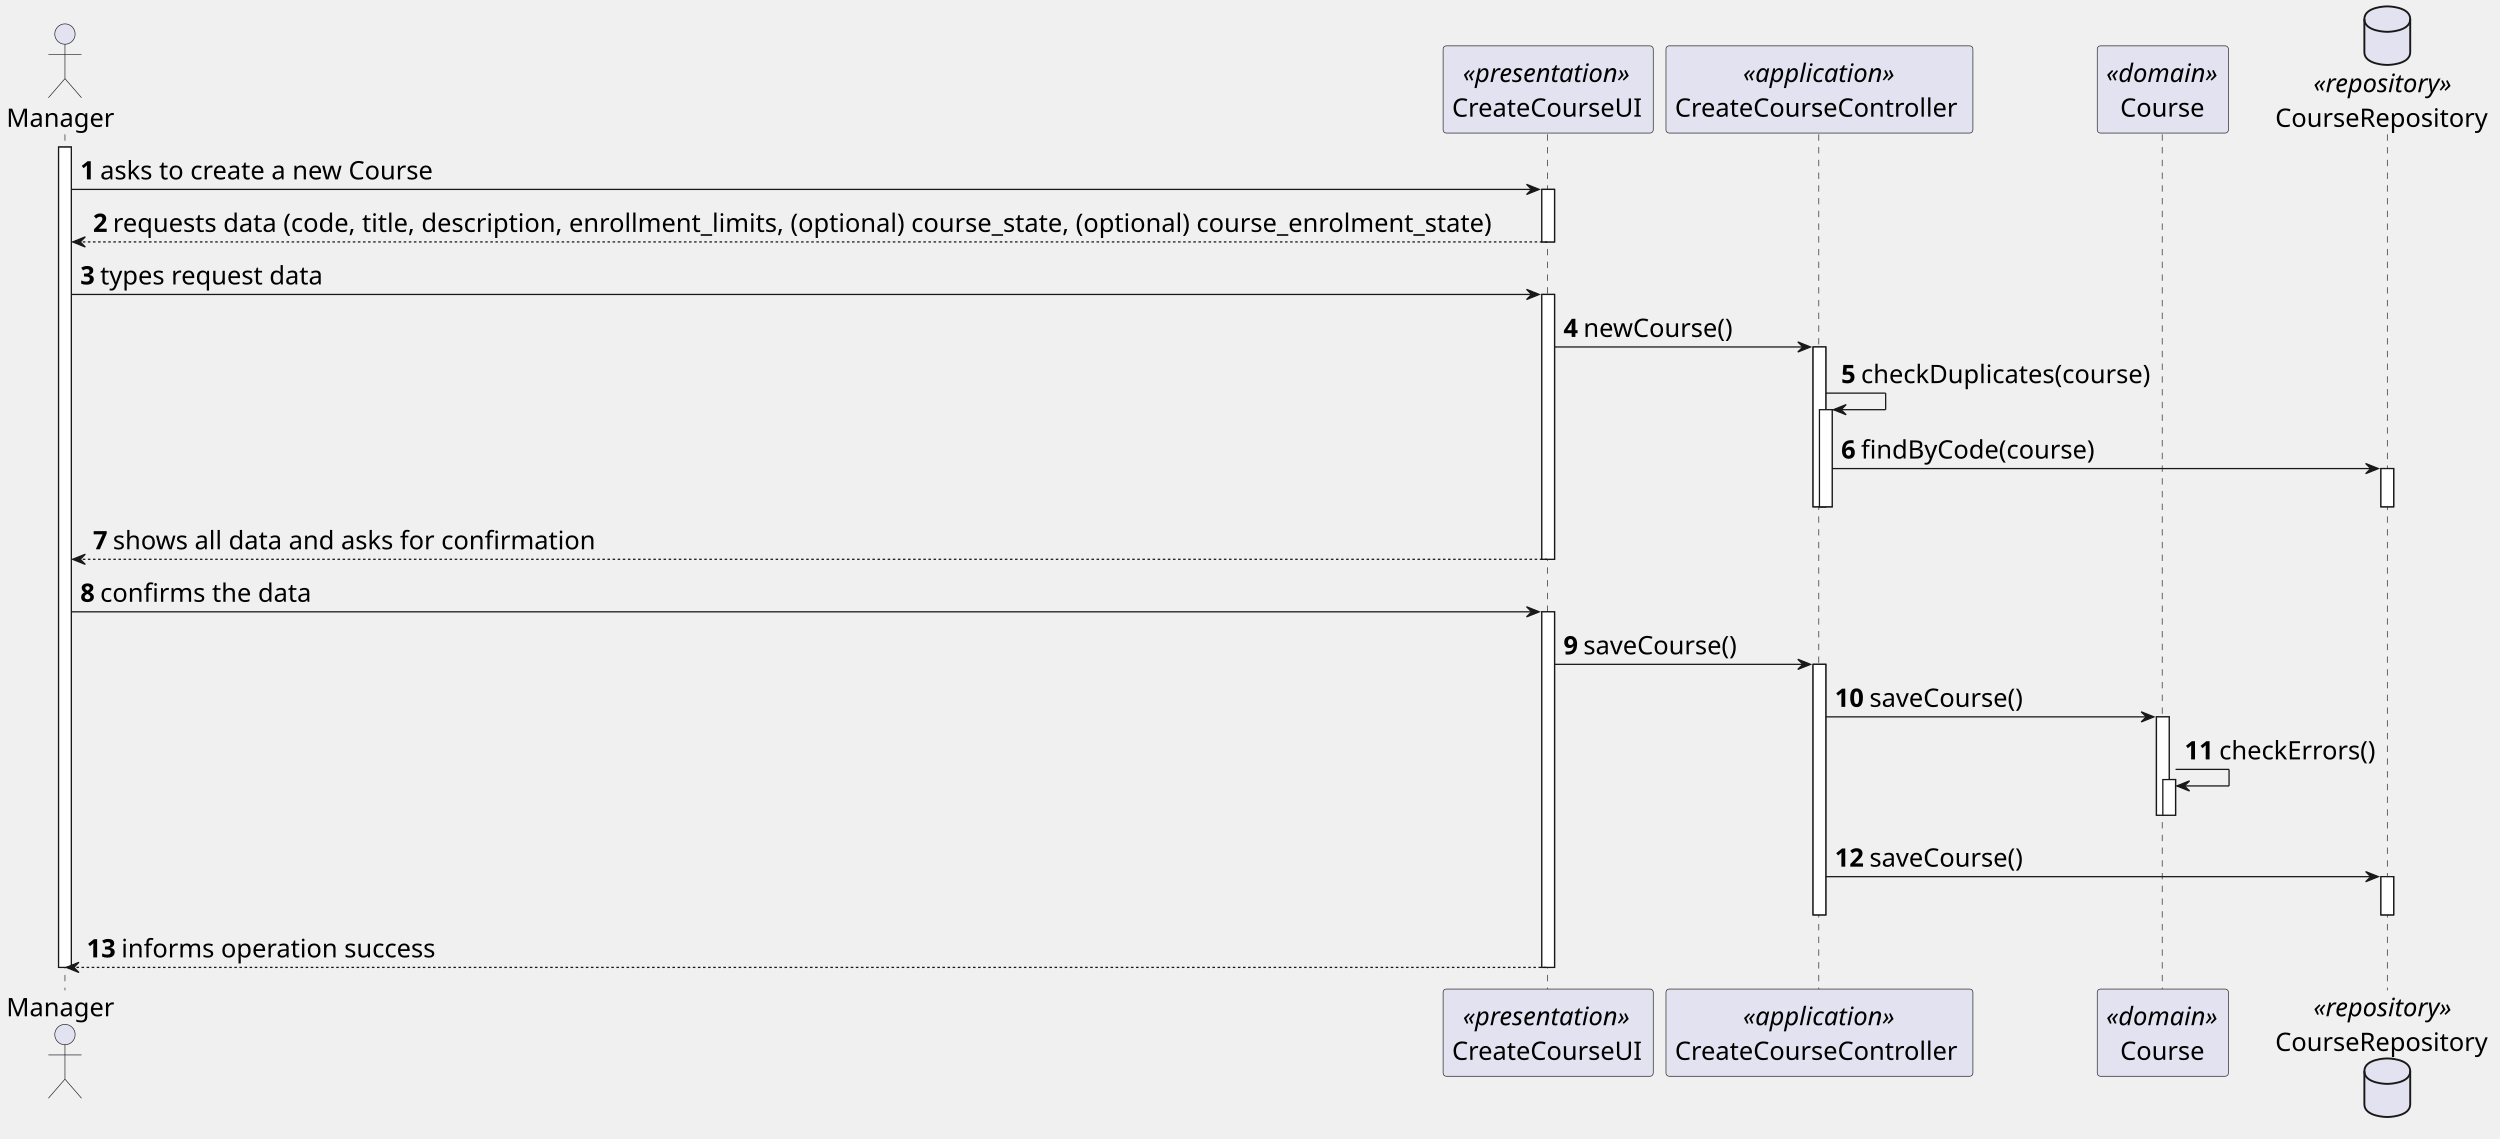
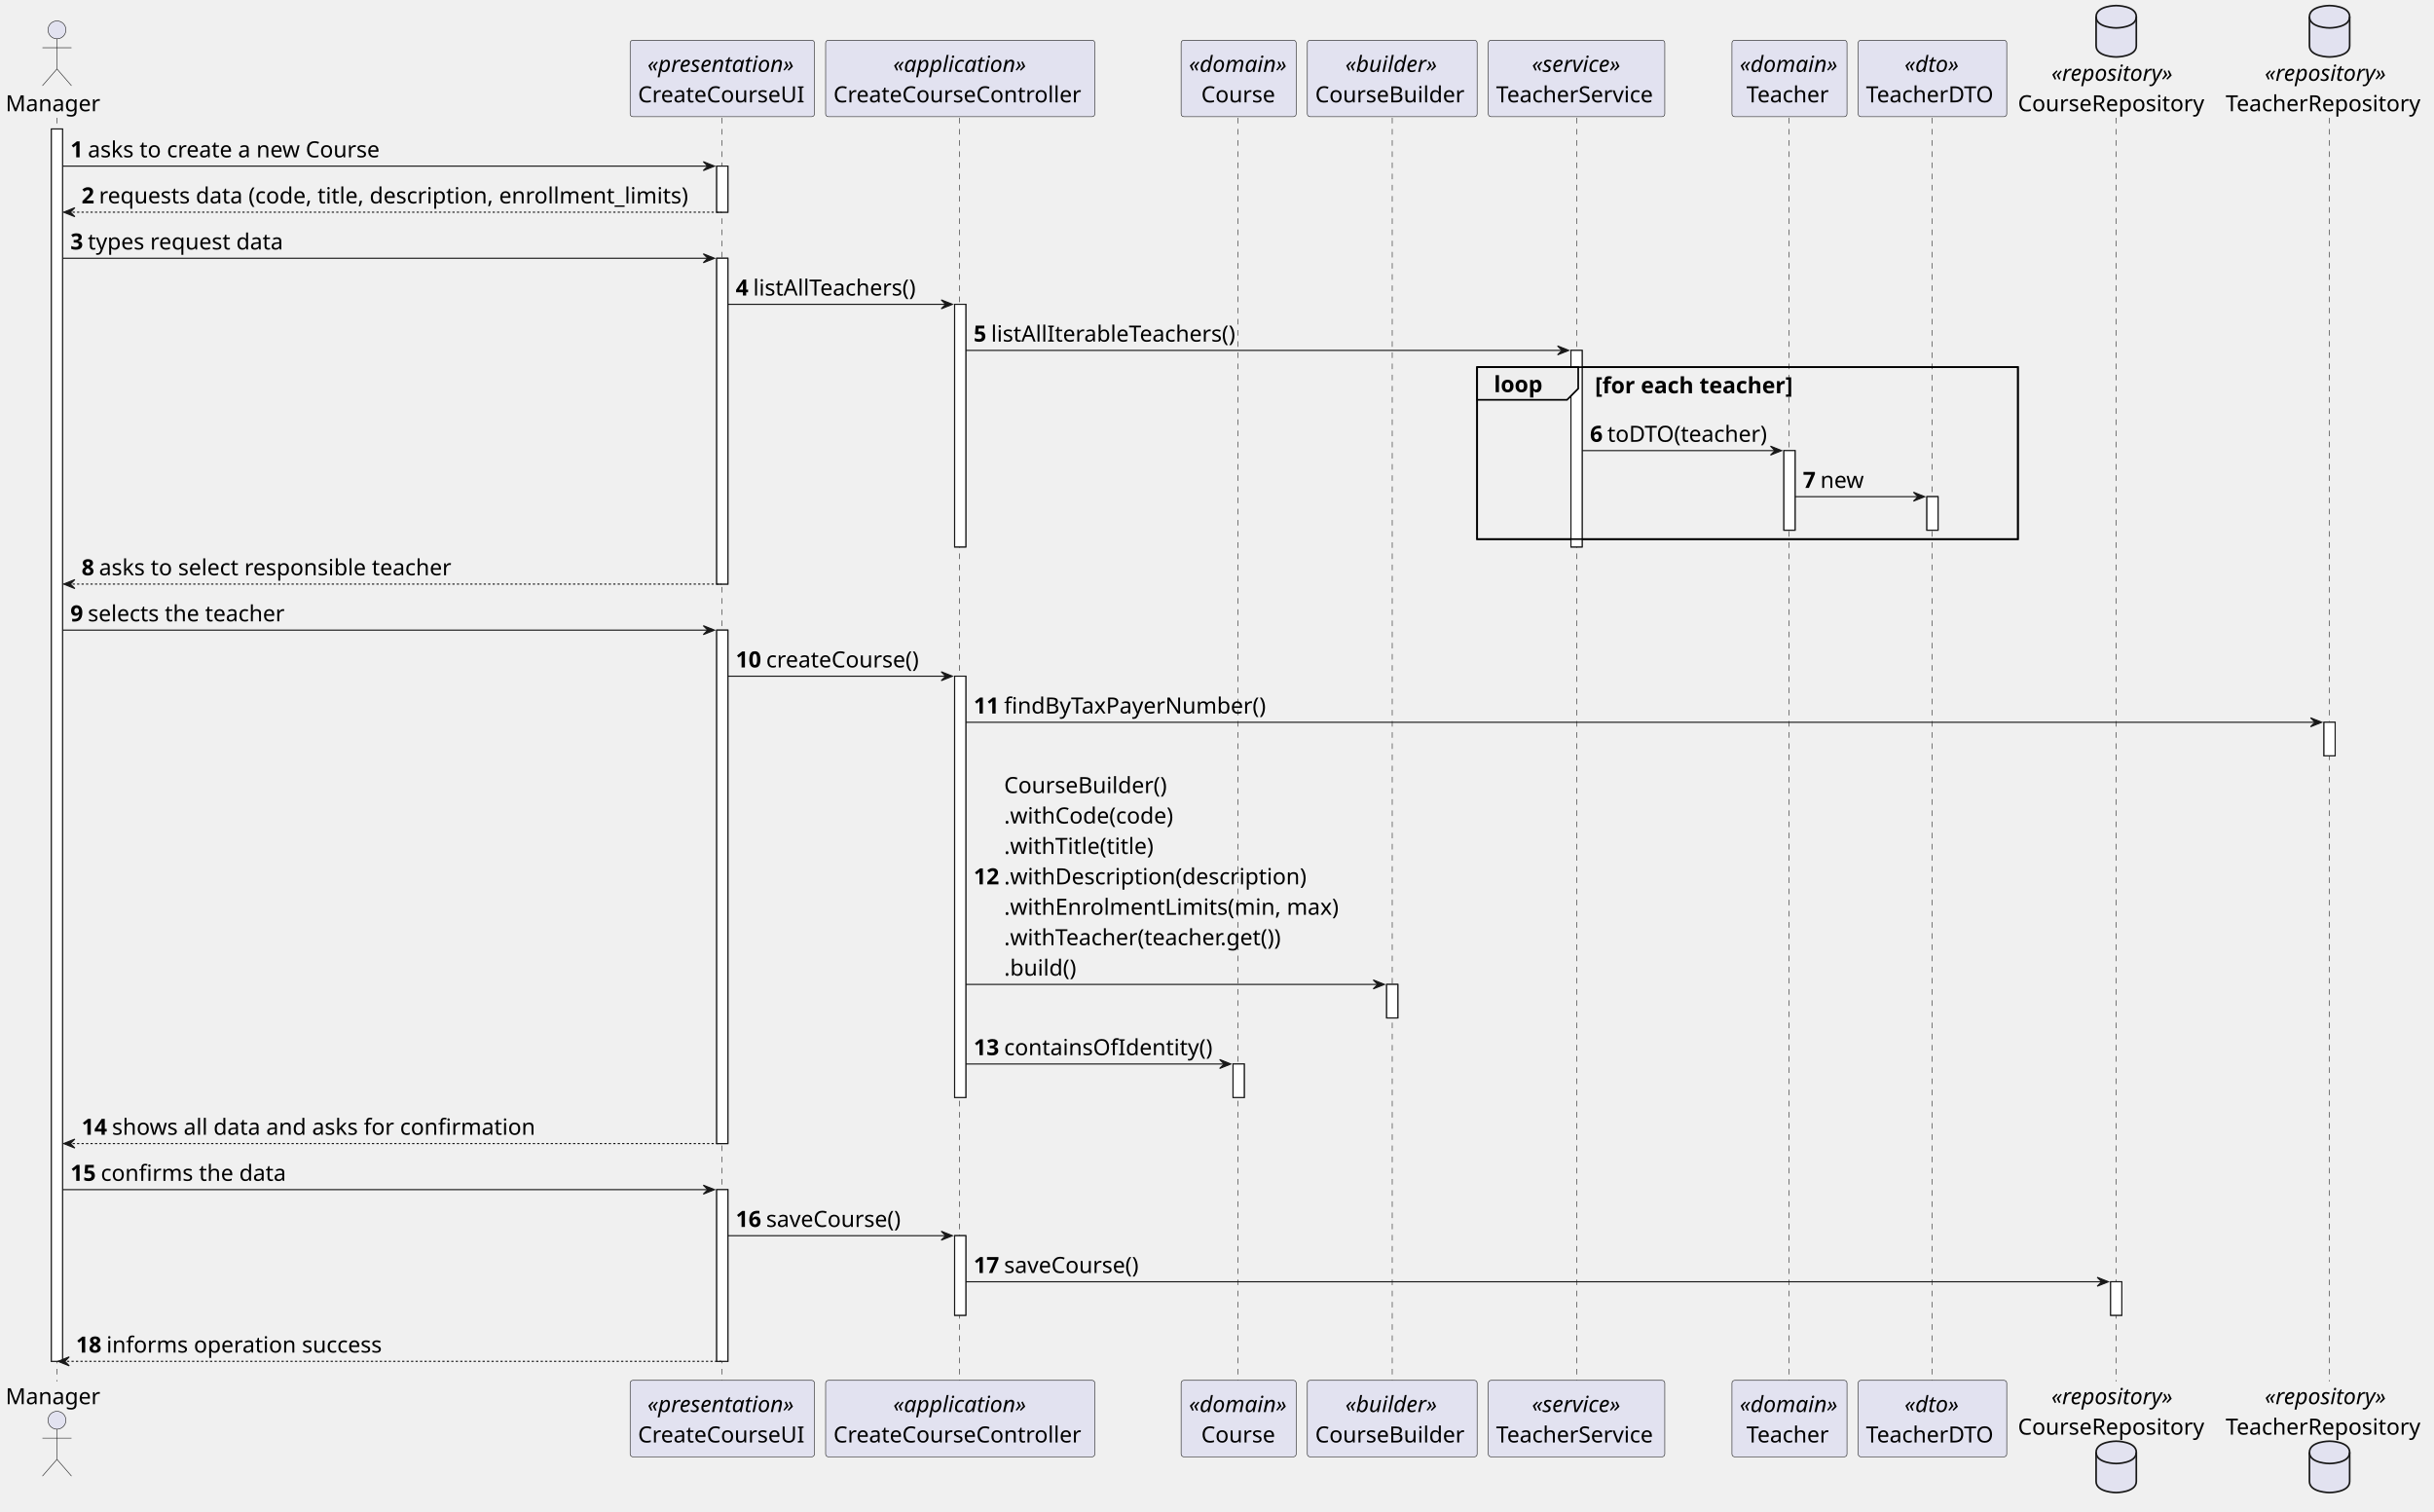
- <svg xmlns="http://www.w3.org/2000/svg" contentStyleType="text/css" height="894px" preserveAspectRatio="none" style="width:1963px;height:894px;background:#FFFFFF;" version="1.1" viewBox="0 0 1963 894" width="1963px" zoomAndPan="magnify">
+ <svg xmlns="http://www.w3.org/2000/svg" contentStyleType="text/css" height="1353px" preserveAspectRatio="none" style="width:2179px;height:1353px;background:#FFFFFF;" version="1.1" viewBox="0 0 2179 1353" width="2179px" zoomAndPan="magnify">
  <defs />
  <g>
-     <rect fill="#FFFFFF" height="644.12" style="stroke:#181818;stroke-width:1.0;" width="10" x="46" y="115.48" />
-     <rect fill="#FFFFFF" height="41.24" style="stroke:#181818;stroke-width:1.0;" width="10" x="1210.625" y="148.72" />
-     <rect fill="#FFFFFF" height="207.96" style="stroke:#181818;stroke-width:1.0;" width="10" x="1210.625" y="231.2" />
-     <rect fill="#FFFFFF" height="279.2" style="stroke:#181818;stroke-width:1.0;" width="10" x="1210.625" y="480.4" />
-     <rect fill="#FFFFFF" height="125.48" style="stroke:#181818;stroke-width:1.0;" width="10" x="1423.625" y="272.44" />
-     <rect fill="#FFFFFF" height="76.24" style="stroke:#181818;stroke-width:1.0;" width="10" x="1428.625" y="321.68" />
-     <rect fill="#FFFFFF" height="196.72" style="stroke:#181818;stroke-width:1.0;" width="10" x="1423.625" y="521.64" />
-     <rect fill="#FFFFFF" height="77.24" style="stroke:#181818;stroke-width:1.0;" width="10" x="1693.25" y="562.88" />
-     <rect fill="#FFFFFF" height="28" style="stroke:#181818;stroke-width:1.0;" width="10" x="1698.25" y="612.12" />
-     <rect fill="#FFFFFF" height="30" style="stroke:#181818;stroke-width:1.0;" width="10" x="1869.5" y="367.92" />
-     <rect fill="#FFFFFF" height="30" style="stroke:#181818;stroke-width:1.0;" width="10" x="1869.5" y="688.36" />
-     <line style="stroke:#181818;stroke-width:0.5;stroke-dasharray:5.0,5.0;" x1="51" x2="51" y1="105.48" y2="777.6" />
-     <line style="stroke:#181818;stroke-width:0.5;stroke-dasharray:5.0,5.0;" x1="1215.125" x2="1215.125" y1="105.48" y2="777.6" />
-     <line style="stroke:#181818;stroke-width:0.5;stroke-dasharray:5.0,5.0;" x1="1428.125" x2="1428.125" y1="105.48" y2="777.6" />
-     <line style="stroke:#181818;stroke-width:0.5;stroke-dasharray:5.0,5.0;" x1="1697.75" x2="1697.75" y1="105.48" y2="777.6" />
-     <line style="stroke:#181818;stroke-width:0.5;stroke-dasharray:5.0,5.0;" x1="1874.5" x2="1874.5" y1="105.48" y2="777.6" />
+     <rect fill="#FFFFFF" height="1103.239" style="stroke:#181818;stroke-width:1.0;" width="10" x="46" y="115.48" />
+     <rect fill="#FFFFFF" height="41.24" style="stroke:#181818;stroke-width:1.0;" width="10" x="641.625" y="148.72" />
+     <rect fill="#FFFFFF" height="291.68" style="stroke:#181818;stroke-width:1.0;" width="10" x="641.625" y="231.2" />
+     <rect fill="#FFFFFF" height="459.64" style="stroke:#181818;stroke-width:1.0;" width="10" x="641.625" y="564.12" />
+     <rect fill="#FFFFFF" height="153.72" style="stroke:#181818;stroke-width:1.0;" width="10" x="641.625" y="1064.999" />
+     <rect fill="#FFFFFF" height="217.2" style="stroke:#181818;stroke-width:1.0;" width="10" x="854.625" y="272.44" />
+     <rect fill="#FFFFFF" height="377.16" style="stroke:#181818;stroke-width:1.0;" width="10" x="854.625" y="605.36" />
+     <rect fill="#FFFFFF" height="71.24" style="stroke:#181818;stroke-width:1.0;" width="10" x="854.625" y="1106.239" />
+     <rect fill="#FFFFFF" height="30" style="stroke:#181818;stroke-width:1.0;" width="10" x="1103.875" y="952.519" />
+     <rect fill="#FFFFFF" height="30" style="stroke:#181818;stroke-width:1.0;" width="10" x="1241.375" y="881.279" />
+     <rect fill="#FFFFFF" height="175.96" style="stroke:#181818;stroke-width:1.0;" width="10" x="1406.375" y="313.68" />
+     <rect fill="#FFFFFF" height="71.24" style="stroke:#181818;stroke-width:1.0;" width="10" x="1597" y="403.4" />
+     <rect fill="#FFFFFF" height="30" style="stroke:#181818;stroke-width:1.0;" width="10" x="1725" y="444.64" />
+     <rect fill="#FFFFFF" height="30" style="stroke:#181818;stroke-width:1.0;" width="10" x="1889.5" y="1147.479" />
+     <rect fill="#FFFFFF" height="30" style="stroke:#181818;stroke-width:1.0;" width="10" x="2080.5" y="646.6" />
+     <rect fill="none" height="153.96" style="stroke:#000000;stroke-width:1.5;" width="484.125" x="1322.375" y="328.68" />
+     <line style="stroke:#181818;stroke-width:0.5;stroke-dasharray:5.0,5.0;" x1="51" x2="51" y1="105.48" y2="1236.719" />
+     <line style="stroke:#181818;stroke-width:0.5;stroke-dasharray:5.0,5.0;" x1="646.125" x2="646.125" y1="105.48" y2="1236.719" />
+     <line style="stroke:#181818;stroke-width:0.5;stroke-dasharray:5.0,5.0;" x1="859.125" x2="859.125" y1="105.48" y2="1236.719" />
+     <line style="stroke:#181818;stroke-width:0.5;stroke-dasharray:5.0,5.0;" x1="1108.375" x2="1108.375" y1="105.48" y2="1236.719" />
+     <line style="stroke:#181818;stroke-width:0.5;stroke-dasharray:5.0,5.0;" x1="1246.375" x2="1246.375" y1="105.48" y2="1236.719" />
+     <line style="stroke:#181818;stroke-width:0.5;stroke-dasharray:5.0,5.0;" x1="1411.375" x2="1411.375" y1="105.48" y2="1236.719" />
+     <line style="stroke:#181818;stroke-width:0.5;stroke-dasharray:5.0,5.0;" x1="1601.5" x2="1601.5" y1="105.48" y2="1236.719" />
+     <line style="stroke:#181818;stroke-width:0.5;stroke-dasharray:5.0,5.0;" x1="1729.5" x2="1729.5" y1="105.48" y2="1236.719" />
+     <line style="stroke:#181818;stroke-width:0.5;stroke-dasharray:5.0,5.0;" x1="1894.5" x2="1894.5" y1="105.48" y2="1236.719" />
+     <line style="stroke:#181818;stroke-width:0.5;stroke-dasharray:5.0,5.0;" x1="2085.5" x2="2085.5" y1="105.48" y2="1236.719" />
    <text fill="#000000" font-family="sans-serif" font-size="20" lengthAdjust="spacing" textLength="86" x="5" y="99.62">Manager</text>
    <ellipse cx="51" cy="26.74" fill="#E2E2F0" rx="8" ry="8" style="stroke:#181818;stroke-width:0.5;" />
    <path d="M51,34.74 L51,61.74 M38,42.74 L64,42.74 M51,61.74 L38,76.74 M51,61.74 L64,76.74 " fill="none" style="stroke:#181818;stroke-width:0.5;" />
-     <text fill="#000000" font-family="sans-serif" font-size="20" lengthAdjust="spacing" textLength="86" x="5" y="797.98">Manager</text>
-     <ellipse cx="51" cy="812.34" fill="#E2E2F0" rx="8" ry="8" style="stroke:#181818;stroke-width:0.5;" />
-     <path d="M51,820.34 L51,847.34 M38,828.34 L64,828.34 M51,847.34 L38,862.34 M51,847.34 L64,862.34 " fill="none" style="stroke:#181818;stroke-width:0.5;" />
-     <rect fill="#E2E2F0" height="68.48" rx="2.5" ry="2.5" style="stroke:#181818;stroke-width:0.5;" width="165" x="1133.125" y="36" />
-     <text fill="#000000" font-family="sans-serif" font-size="20" font-style="italic" lengthAdjust="spacing" textLength="134" x="1148.625" y="64.38">«presentation»</text>
-     <text fill="#000000" font-family="sans-serif" font-size="20" lengthAdjust="spacing" textLength="151" x="1140.125" y="91.62">CreateCourseUI</text>
-     <rect fill="#E2E2F0" height="68.48" rx="2.5" ry="2.5" style="stroke:#181818;stroke-width:0.5;" width="165" x="1133.125" y="776.6" />
-     <text fill="#000000" font-family="sans-serif" font-size="20" font-style="italic" lengthAdjust="spacing" textLength="134" x="1148.625" y="804.98">«presentation»</text>
-     <text fill="#000000" font-family="sans-serif" font-size="20" lengthAdjust="spacing" textLength="151" x="1140.125" y="832.22">CreateCourseUI</text>
-     <rect fill="#E2E2F0" height="68.48" rx="2.5" ry="2.5" style="stroke:#181818;stroke-width:0.5;" width="241" x="1308.125" y="36" />
-     <text fill="#000000" font-family="sans-serif" font-size="20" font-style="italic" lengthAdjust="spacing" textLength="120" x="1368.625" y="64.38">«application»</text>
-     <text fill="#000000" font-family="sans-serif" font-size="20" lengthAdjust="spacing" textLength="227" x="1315.125" y="91.62">CreateCourseController</text>
-     <rect fill="#E2E2F0" height="68.48" rx="2.5" ry="2.5" style="stroke:#181818;stroke-width:0.5;" width="241" x="1308.125" y="776.6" />
-     <text fill="#000000" font-family="sans-serif" font-size="20" font-style="italic" lengthAdjust="spacing" textLength="120" x="1368.625" y="804.98">«application»</text>
-     <text fill="#000000" font-family="sans-serif" font-size="20" lengthAdjust="spacing" textLength="227" x="1315.125" y="832.22">CreateCourseController</text>
-     <rect fill="#E2E2F0" height="68.48" rx="2.5" ry="2.5" style="stroke:#181818;stroke-width:0.5;" width="103" x="1646.75" y="36" />
-     <text fill="#000000" font-family="sans-serif" font-size="20" font-style="italic" lengthAdjust="spacing" textLength="89" x="1653.75" y="64.38">«domain»</text>
-     <text fill="#000000" font-family="sans-serif" font-size="20" lengthAdjust="spacing" textLength="67" x="1664.75" y="91.62">Course</text>
-     <rect fill="#E2E2F0" height="68.48" rx="2.5" ry="2.5" style="stroke:#181818;stroke-width:0.5;" width="103" x="1646.75" y="776.6" />
-     <text fill="#000000" font-family="sans-serif" font-size="20" font-style="italic" lengthAdjust="spacing" textLength="89" x="1653.75" y="804.98">«domain»</text>
-     <text fill="#000000" font-family="sans-serif" font-size="20" lengthAdjust="spacing" textLength="67" x="1664.75" y="832.22">Course</text>
-     <text fill="#000000" font-family="sans-serif" font-size="20" font-style="italic" lengthAdjust="spacing" textLength="110" x="1816.5" y="72.38">«repository»</text>
-     <text fill="#000000" font-family="sans-serif" font-size="20" lengthAdjust="spacing" textLength="170" x="1786.5" y="99.62">CourseRepository</text>
-     <path d="M1856.5,15 C1856.5,5 1874.5,5 1874.5,5 C1874.5,5 1892.5,5 1892.5,15 L1892.5,41 C1892.5,51 1874.5,51 1874.5,51 C1874.5,51 1856.5,51 1856.5,41 L1856.5,15 " fill="#E2E2F0" style="stroke:#181818;stroke-width:1.5;" />
-     <path d="M1856.5,15 C1856.5,25 1874.5,25 1874.5,25 C1874.5,25 1892.5,25 1892.5,15 " fill="none" style="stroke:#181818;stroke-width:1.5;" />
-     <text fill="#000000" font-family="sans-serif" font-size="20" font-style="italic" lengthAdjust="spacing" textLength="110" x="1816.5" y="797.98">«repository»</text>
-     <text fill="#000000" font-family="sans-serif" font-size="20" lengthAdjust="spacing" textLength="170" x="1786.5" y="825.22">CourseRepository</text>
-     <path d="M1856.5,841.08 C1856.5,831.08 1874.5,831.08 1874.5,831.08 C1874.5,831.08 1892.5,831.08 1892.5,841.08 L1892.5,867.08 C1892.5,877.08 1874.5,877.08 1874.5,877.08 C1874.5,877.08 1856.5,877.08 1856.5,867.08 L1856.5,841.08 " fill="#E2E2F0" style="stroke:#181818;stroke-width:1.5;" />
-     <path d="M1856.5,841.08 C1856.5,851.08 1874.5,851.08 1874.5,851.08 C1874.5,851.08 1892.5,851.08 1892.5,841.08 " fill="none" style="stroke:#181818;stroke-width:1.5;" />
-     <rect fill="#FFFFFF" height="644.12" style="stroke:#181818;stroke-width:1.0;" width="10" x="46" y="115.48" />
-     <rect fill="#FFFFFF" height="41.24" style="stroke:#181818;stroke-width:1.0;" width="10" x="1210.625" y="148.72" />
-     <rect fill="#FFFFFF" height="207.96" style="stroke:#181818;stroke-width:1.0;" width="10" x="1210.625" y="231.2" />
-     <rect fill="#FFFFFF" height="279.2" style="stroke:#181818;stroke-width:1.0;" width="10" x="1210.625" y="480.4" />
-     <rect fill="#FFFFFF" height="125.48" style="stroke:#181818;stroke-width:1.0;" width="10" x="1423.625" y="272.44" />
-     <rect fill="#FFFFFF" height="76.24" style="stroke:#181818;stroke-width:1.0;" width="10" x="1428.625" y="321.68" />
-     <rect fill="#FFFFFF" height="196.72" style="stroke:#181818;stroke-width:1.0;" width="10" x="1423.625" y="521.64" />
-     <rect fill="#FFFFFF" height="77.24" style="stroke:#181818;stroke-width:1.0;" width="10" x="1693.25" y="562.88" />
-     <rect fill="#FFFFFF" height="28" style="stroke:#181818;stroke-width:1.0;" width="10" x="1698.25" y="612.12" />
-     <rect fill="#FFFFFF" height="30" style="stroke:#181818;stroke-width:1.0;" width="10" x="1869.5" y="367.92" />
-     <rect fill="#FFFFFF" height="30" style="stroke:#181818;stroke-width:1.0;" width="10" x="1869.5" y="688.36" />
-     <polygon fill="#181818" points="1198.625,144.72,1208.625,148.72,1198.625,152.72,1202.625,148.72" style="stroke:#181818;stroke-width:1.0;" />
-     <line style="stroke:#181818;stroke-width:1.0;" x1="56" x2="1204.625" y1="148.72" y2="148.72" />
+     <text fill="#000000" font-family="sans-serif" font-size="20" lengthAdjust="spacing" textLength="86" x="5" y="1257.099">Manager</text>
+     <ellipse cx="51" cy="1271.459" fill="#E2E2F0" rx="8" ry="8" style="stroke:#181818;stroke-width:0.5;" />
+     <path d="M51,1279.459 L51,1306.459 M38,1287.459 L64,1287.459 M51,1306.459 L38,1321.459 M51,1306.459 L64,1321.459 " fill="none" style="stroke:#181818;stroke-width:0.5;" />
+     <rect fill="#E2E2F0" height="68.48" rx="2.5" ry="2.5" style="stroke:#181818;stroke-width:0.5;" width="165" x="564.125" y="36" />
+     <text fill="#000000" font-family="sans-serif" font-size="20" font-style="italic" lengthAdjust="spacing" textLength="134" x="579.625" y="64.38">«presentation»</text>
+     <text fill="#000000" font-family="sans-serif" font-size="20" lengthAdjust="spacing" textLength="151" x="571.125" y="91.62">CreateCourseUI</text>
+     <rect fill="#E2E2F0" height="68.48" rx="2.5" ry="2.5" style="stroke:#181818;stroke-width:0.5;" width="165" x="564.125" y="1235.719" />
+     <text fill="#000000" font-family="sans-serif" font-size="20" font-style="italic" lengthAdjust="spacing" textLength="134" x="579.625" y="1264.099">«presentation»</text>
+     <text fill="#000000" font-family="sans-serif" font-size="20" lengthAdjust="spacing" textLength="151" x="571.125" y="1291.339">CreateCourseUI</text>
+     <rect fill="#E2E2F0" height="68.48" rx="2.5" ry="2.5" style="stroke:#181818;stroke-width:0.5;" width="241" x="739.125" y="36" />
+     <text fill="#000000" font-family="sans-serif" font-size="20" font-style="italic" lengthAdjust="spacing" textLength="120" x="799.625" y="64.38">«application»</text>
+     <text fill="#000000" font-family="sans-serif" font-size="20" lengthAdjust="spacing" textLength="227" x="746.125" y="91.62">CreateCourseController</text>
+     <rect fill="#E2E2F0" height="68.48" rx="2.5" ry="2.5" style="stroke:#181818;stroke-width:0.5;" width="241" x="739.125" y="1235.719" />
+     <text fill="#000000" font-family="sans-serif" font-size="20" font-style="italic" lengthAdjust="spacing" textLength="120" x="799.625" y="1264.099">«application»</text>
+     <text fill="#000000" font-family="sans-serif" font-size="20" lengthAdjust="spacing" textLength="227" x="746.125" y="1291.339">CreateCourseController</text>
+     <rect fill="#E2E2F0" height="68.48" rx="2.5" ry="2.5" style="stroke:#181818;stroke-width:0.5;" width="103" x="1057.375" y="36" />
+     <text fill="#000000" font-family="sans-serif" font-size="20" font-style="italic" lengthAdjust="spacing" textLength="89" x="1064.375" y="64.38">«domain»</text>
+     <text fill="#000000" font-family="sans-serif" font-size="20" lengthAdjust="spacing" textLength="67" x="1075.375" y="91.62">Course</text>
+     <rect fill="#E2E2F0" height="68.48" rx="2.5" ry="2.5" style="stroke:#181818;stroke-width:0.5;" width="103" x="1057.375" y="1235.719" />
+     <text fill="#000000" font-family="sans-serif" font-size="20" font-style="italic" lengthAdjust="spacing" textLength="89" x="1064.375" y="1264.099">«domain»</text>
+     <text fill="#000000" font-family="sans-serif" font-size="20" lengthAdjust="spacing" textLength="67" x="1075.375" y="1291.339">Course</text>
+     <rect fill="#E2E2F0" height="68.48" rx="2.5" ry="2.5" style="stroke:#181818;stroke-width:0.5;" width="152" x="1170.375" y="36" />
+     <text fill="#000000" font-family="sans-serif" font-size="20" font-style="italic" lengthAdjust="spacing" textLength="84" x="1204.375" y="64.38">«builder»</text>
+     <text fill="#000000" font-family="sans-serif" font-size="20" lengthAdjust="spacing" textLength="138" x="1177.375" y="91.62">CourseBuilder</text>
+     <rect fill="#E2E2F0" height="68.48" rx="2.5" ry="2.5" style="stroke:#181818;stroke-width:0.5;" width="152" x="1170.375" y="1235.719" />
+     <text fill="#000000" font-family="sans-serif" font-size="20" font-style="italic" lengthAdjust="spacing" textLength="84" x="1204.375" y="1264.099">«builder»</text>
+     <text fill="#000000" font-family="sans-serif" font-size="20" lengthAdjust="spacing" textLength="138" x="1177.375" y="1291.339">CourseBuilder</text>
+     <rect fill="#E2E2F0" height="68.48" rx="2.5" ry="2.5" style="stroke:#181818;stroke-width:0.5;" width="158" x="1332.375" y="36" />
+     <text fill="#000000" font-family="sans-serif" font-size="20" font-style="italic" lengthAdjust="spacing" textLength="80" x="1371.375" y="64.38">«service»</text>
+     <text fill="#000000" font-family="sans-serif" font-size="20" lengthAdjust="spacing" textLength="144" x="1339.375" y="91.62">TeacherService</text>
+     <rect fill="#E2E2F0" height="68.48" rx="2.5" ry="2.5" style="stroke:#181818;stroke-width:0.5;" width="158" x="1332.375" y="1235.719" />
+     <text fill="#000000" font-family="sans-serif" font-size="20" font-style="italic" lengthAdjust="spacing" textLength="80" x="1371.375" y="1264.099">«service»</text>
+     <text fill="#000000" font-family="sans-serif" font-size="20" lengthAdjust="spacing" textLength="144" x="1339.375" y="1291.339">TeacherService</text>
+     <rect fill="#E2E2F0" height="68.48" rx="2.5" ry="2.5" style="stroke:#181818;stroke-width:0.5;" width="103" x="1550.5" y="36" />
+     <text fill="#000000" font-family="sans-serif" font-size="20" font-style="italic" lengthAdjust="spacing" textLength="89" x="1557.5" y="64.38">«domain»</text>
+     <text fill="#000000" font-family="sans-serif" font-size="20" lengthAdjust="spacing" textLength="77" x="1563.5" y="91.62">Teacher</text>
+     <rect fill="#E2E2F0" height="68.48" rx="2.5" ry="2.5" style="stroke:#181818;stroke-width:0.5;" width="103" x="1550.5" y="1235.719" />
+     <text fill="#000000" font-family="sans-serif" font-size="20" font-style="italic" lengthAdjust="spacing" textLength="89" x="1557.5" y="1264.099">«domain»</text>
+     <text fill="#000000" font-family="sans-serif" font-size="20" lengthAdjust="spacing" textLength="77" x="1563.5" y="1291.339">Teacher</text>
+     <rect fill="#E2E2F0" height="68.48" rx="2.5" ry="2.5" style="stroke:#181818;stroke-width:0.5;" width="133" x="1663.5" y="36" />
+     <text fill="#000000" font-family="sans-serif" font-size="20" font-style="italic" lengthAdjust="spacing" textLength="50" x="1705" y="64.38">«dto»</text>
+     <text fill="#000000" font-family="sans-serif" font-size="20" lengthAdjust="spacing" textLength="119" x="1670.5" y="91.62">TeacherDTO</text>
+     <rect fill="#E2E2F0" height="68.48" rx="2.5" ry="2.5" style="stroke:#181818;stroke-width:0.5;" width="133" x="1663.5" y="1235.719" />
+     <text fill="#000000" font-family="sans-serif" font-size="20" font-style="italic" lengthAdjust="spacing" textLength="50" x="1705" y="1264.099">«dto»</text>
+     <text fill="#000000" font-family="sans-serif" font-size="20" lengthAdjust="spacing" textLength="119" x="1670.5" y="1291.339">TeacherDTO</text>
+     <text fill="#000000" font-family="sans-serif" font-size="20" font-style="italic" lengthAdjust="spacing" textLength="110" x="1836.5" y="72.38">«repository»</text>
+     <text fill="#000000" font-family="sans-serif" font-size="20" lengthAdjust="spacing" textLength="170" x="1806.5" y="99.62">CourseRepository</text>
+     <path d="M1876.5,15 C1876.5,5 1894.5,5 1894.5,5 C1894.5,5 1912.5,5 1912.5,15 L1912.5,41 C1912.5,51 1894.5,51 1894.5,51 C1894.5,51 1876.5,51 1876.5,41 L1876.5,15 " fill="#E2E2F0" style="stroke:#181818;stroke-width:1.5;" />
+     <path d="M1876.5,15 C1876.5,25 1894.5,25 1894.5,25 C1894.5,25 1912.5,25 1912.5,15 " fill="none" style="stroke:#181818;stroke-width:1.5;" />
+     <text fill="#000000" font-family="sans-serif" font-size="20" font-style="italic" lengthAdjust="spacing" textLength="110" x="1836.5" y="1257.099">«repository»</text>
+     <text fill="#000000" font-family="sans-serif" font-size="20" lengthAdjust="spacing" textLength="170" x="1806.5" y="1284.339">CourseRepository</text>
+     <path d="M1876.5,1300.199 C1876.5,1290.199 1894.5,1290.199 1894.5,1290.199 C1894.5,1290.199 1912.5,1290.199 1912.5,1300.199 L1912.5,1326.199 C1912.5,1336.199 1894.5,1336.199 1894.5,1336.199 C1894.5,1336.199 1876.5,1336.199 1876.5,1326.199 L1876.5,1300.199 " fill="#E2E2F0" style="stroke:#181818;stroke-width:1.5;" />
+     <path d="M1876.5,1300.199 C1876.5,1310.199 1894.5,1310.199 1894.5,1310.199 C1894.5,1310.199 1912.5,1310.199 1912.5,1300.199 " fill="none" style="stroke:#181818;stroke-width:1.5;" />
+     <text fill="#000000" font-family="sans-serif" font-size="20" font-style="italic" lengthAdjust="spacing" textLength="110" x="2027.5" y="72.38">«repository»</text>
+     <text fill="#000000" font-family="sans-serif" font-size="20" lengthAdjust="spacing" textLength="180" x="1992.5" y="99.62">TeacherRepository</text>
+     <path d="M2067.5,15 C2067.5,5 2085.5,5 2085.5,5 C2085.5,5 2103.5,5 2103.5,15 L2103.5,41 C2103.5,51 2085.5,51 2085.5,51 C2085.5,51 2067.5,51 2067.5,41 L2067.5,15 " fill="#E2E2F0" style="stroke:#181818;stroke-width:1.5;" />
+     <path d="M2067.5,15 C2067.5,25 2085.5,25 2085.5,25 C2085.5,25 2103.5,25 2103.5,15 " fill="none" style="stroke:#181818;stroke-width:1.5;" />
+     <text fill="#000000" font-family="sans-serif" font-size="20" font-style="italic" lengthAdjust="spacing" textLength="110" x="2027.5" y="1257.099">«repository»</text>
+     <text fill="#000000" font-family="sans-serif" font-size="20" lengthAdjust="spacing" textLength="180" x="1992.5" y="1284.339">TeacherRepository</text>
+     <path d="M2067.5,1300.199 C2067.5,1290.199 2085.5,1290.199 2085.5,1290.199 C2085.5,1290.199 2103.5,1290.199 2103.5,1300.199 L2103.5,1326.199 C2103.5,1336.199 2085.5,1336.199 2085.5,1336.199 C2085.5,1336.199 2067.5,1336.199 2067.5,1326.199 L2067.5,1300.199 " fill="#E2E2F0" style="stroke:#181818;stroke-width:1.5;" />
+     <path d="M2067.5,1300.199 C2067.5,1310.199 2085.5,1310.199 2085.5,1310.199 C2085.5,1310.199 2103.5,1310.199 2103.5,1300.199 " fill="none" style="stroke:#181818;stroke-width:1.5;" />
+     <rect fill="#FFFFFF" height="1103.239" style="stroke:#181818;stroke-width:1.0;" width="10" x="46" y="115.48" />
+     <rect fill="#FFFFFF" height="41.24" style="stroke:#181818;stroke-width:1.0;" width="10" x="641.625" y="148.72" />
+     <rect fill="#FFFFFF" height="291.68" style="stroke:#181818;stroke-width:1.0;" width="10" x="641.625" y="231.2" />
+     <rect fill="#FFFFFF" height="459.64" style="stroke:#181818;stroke-width:1.0;" width="10" x="641.625" y="564.12" />
+     <rect fill="#FFFFFF" height="153.72" style="stroke:#181818;stroke-width:1.0;" width="10" x="641.625" y="1064.999" />
+     <rect fill="#FFFFFF" height="217.2" style="stroke:#181818;stroke-width:1.0;" width="10" x="854.625" y="272.44" />
+     <rect fill="#FFFFFF" height="377.16" style="stroke:#181818;stroke-width:1.0;" width="10" x="854.625" y="605.36" />
+     <rect fill="#FFFFFF" height="71.24" style="stroke:#181818;stroke-width:1.0;" width="10" x="854.625" y="1106.239" />
+     <rect fill="#FFFFFF" height="30" style="stroke:#181818;stroke-width:1.0;" width="10" x="1103.875" y="952.519" />
+     <rect fill="#FFFFFF" height="30" style="stroke:#181818;stroke-width:1.0;" width="10" x="1241.375" y="881.279" />
+     <rect fill="#FFFFFF" height="175.96" style="stroke:#181818;stroke-width:1.0;" width="10" x="1406.375" y="313.68" />
+     <rect fill="#FFFFFF" height="71.24" style="stroke:#181818;stroke-width:1.0;" width="10" x="1597" y="403.4" />
+     <rect fill="#FFFFFF" height="30" style="stroke:#181818;stroke-width:1.0;" width="10" x="1725" y="444.64" />
+     <rect fill="#FFFFFF" height="30" style="stroke:#181818;stroke-width:1.0;" width="10" x="1889.5" y="1147.479" />
+     <rect fill="#FFFFFF" height="30" style="stroke:#181818;stroke-width:1.0;" width="10" x="2080.5" y="646.6" />
+     <polygon fill="#181818" points="629.625,144.72,639.625,148.72,629.625,152.72,633.625,148.72" style="stroke:#181818;stroke-width:1.0;" />
+     <line style="stroke:#181818;stroke-width:1.0;" x1="56" x2="635.625" y1="148.72" y2="148.72" />
    <text fill="#000000" font-family="sans-serif" font-size="20" font-weight="bold" lengthAdjust="spacing" textLength="11.625" x="63" y="140.86">1</text>
    <text fill="#000000" font-family="sans-serif" font-size="20" lengthAdjust="spacing" textLength="264" x="78.625" y="140.86">asks to create a new Course</text>
    <polygon fill="#181818" points="67,185.96,57,189.96,67,193.96,63,189.96" style="stroke:#181818;stroke-width:1.0;" />
-     <line style="stroke:#181818;stroke-width:1.0;stroke-dasharray:2.0,2.0;" x1="61" x2="1214.625" y1="189.96" y2="189.96" />
+     <line style="stroke:#181818;stroke-width:1.0;stroke-dasharray:2.0,2.0;" x1="61" x2="645.625" y1="189.96" y2="189.96" />
    <text fill="#000000" font-family="sans-serif" font-size="20" font-weight="bold" lengthAdjust="spacing" textLength="11.625" x="73" y="182.1">2</text>
-     <text fill="#000000" font-family="sans-serif" font-size="20" lengthAdjust="spacing" textLength="1115" x="88.625" y="182.1">requests data (code, title, description, enrollment_limits, (optional) course_state, (optional) course_enrolment_state)</text>
-     <polygon fill="#181818" points="1198.625,227.2,1208.625,231.2,1198.625,235.2,1202.625,231.2" style="stroke:#181818;stroke-width:1.0;" />
-     <line style="stroke:#181818;stroke-width:1.0;" x1="56" x2="1204.625" y1="231.2" y2="231.2" />
+     <text fill="#000000" font-family="sans-serif" font-size="20" lengthAdjust="spacing" textLength="546" x="88.625" y="182.1">requests data (code, title, description, enrollment_limits)</text>
+     <polygon fill="#181818" points="629.625,227.2,639.625,231.2,629.625,235.2,633.625,231.2" style="stroke:#181818;stroke-width:1.0;" />
+     <line style="stroke:#181818;stroke-width:1.0;" x1="56" x2="635.625" y1="231.2" y2="231.2" />
    <text fill="#000000" font-family="sans-serif" font-size="20" font-weight="bold" lengthAdjust="spacing" textLength="11.625" x="63" y="223.34">3</text>
    <text fill="#000000" font-family="sans-serif" font-size="20" lengthAdjust="spacing" textLength="180" x="78.625" y="223.34">types request data</text>
-     <polygon fill="#181818" points="1411.625,268.44,1421.625,272.44,1411.625,276.44,1415.625,272.44" style="stroke:#181818;stroke-width:1.0;" />
-     <line style="stroke:#181818;stroke-width:1.0;" x1="1220.625" x2="1417.625" y1="272.44" y2="272.44" />
-     <text fill="#000000" font-family="sans-serif" font-size="20" font-weight="bold" lengthAdjust="spacing" textLength="11.625" x="1227.625" y="264.58">4</text>
-     <text fill="#000000" font-family="sans-serif" font-size="20" lengthAdjust="spacing" textLength="119" x="1243.25" y="264.58">newCourse()</text>
-     <line style="stroke:#181818;stroke-width:1.0;" x1="1433.625" x2="1480.625" y1="308.68" y2="308.68" />
-     <line style="stroke:#181818;stroke-width:1.0;" x1="1480.625" x2="1480.625" y1="308.68" y2="321.68" />
-     <line style="stroke:#181818;stroke-width:1.0;" x1="1439.625" x2="1480.625" y1="321.68" y2="321.68" />
-     <polygon fill="#181818" points="1449.625,317.68,1439.625,321.68,1449.625,325.68,1445.625,321.68" style="stroke:#181818;stroke-width:1.0;" />
-     <text fill="#000000" font-family="sans-serif" font-size="20" font-weight="bold" lengthAdjust="spacing" textLength="11.625" x="1445.625" y="300.82">5</text>
-     <text fill="#000000" font-family="sans-serif" font-size="20" lengthAdjust="spacing" textLength="230" x="1461.25" y="300.82">checkDuplicates(course)</text>
-     <polygon fill="#181818" points="1857.5,363.92,1867.5,367.92,1857.5,371.92,1861.5,367.92" style="stroke:#181818;stroke-width:1.0;" />
-     <line style="stroke:#181818;stroke-width:1.0;" x1="1438.625" x2="1863.5" y1="367.92" y2="367.92" />
-     <text fill="#000000" font-family="sans-serif" font-size="20" font-weight="bold" lengthAdjust="spacing" textLength="11.625" x="1445.625" y="360.06">6</text>
-     <text fill="#000000" font-family="sans-serif" font-size="20" lengthAdjust="spacing" textLength="187" x="1461.25" y="360.06">findByCode(course)</text>
-     <polygon fill="#181818" points="67,435.16,57,439.16,67,443.16,63,439.16" style="stroke:#181818;stroke-width:1.0;" />
-     <line style="stroke:#181818;stroke-width:1.0;stroke-dasharray:2.0,2.0;" x1="61" x2="1214.625" y1="439.16" y2="439.16" />
-     <text fill="#000000" font-family="sans-serif" font-size="20" font-weight="bold" lengthAdjust="spacing" textLength="11.625" x="73" y="431.3">7</text>
-     <text fill="#000000" font-family="sans-serif" font-size="20" lengthAdjust="spacing" textLength="391" x="88.625" y="431.3">shows all data and asks for confirmation</text>
-     <polygon fill="#181818" points="1198.625,476.4,1208.625,480.4,1198.625,484.4,1202.625,480.4" style="stroke:#181818;stroke-width:1.0;" />
-     <line style="stroke:#181818;stroke-width:1.0;" x1="56" x2="1204.625" y1="480.4" y2="480.4" />
-     <text fill="#000000" font-family="sans-serif" font-size="20" font-weight="bold" lengthAdjust="spacing" textLength="11.625" x="63" y="472.54">8</text>
-     <text fill="#000000" font-family="sans-serif" font-size="20" lengthAdjust="spacing" textLength="171" x="78.625" y="472.54">confirms the data</text>
-     <polygon fill="#181818" points="1411.625,517.64,1421.625,521.64,1411.625,525.64,1415.625,521.64" style="stroke:#181818;stroke-width:1.0;" />
-     <line style="stroke:#181818;stroke-width:1.0;" x1="1220.625" x2="1417.625" y1="521.64" y2="521.64" />
-     <text fill="#000000" font-family="sans-serif" font-size="20" font-weight="bold" lengthAdjust="spacing" textLength="11.625" x="1227.625" y="513.78">9</text>
-     <text fill="#000000" font-family="sans-serif" font-size="20" lengthAdjust="spacing" textLength="121" x="1243.25" y="513.78">saveCourse()</text>
-     <polygon fill="#181818" points="1681.25,558.88,1691.25,562.88,1681.25,566.88,1685.25,562.88" style="stroke:#181818;stroke-width:1.0;" />
-     <line style="stroke:#181818;stroke-width:1.0;" x1="1433.625" x2="1687.25" y1="562.88" y2="562.88" />
-     <text fill="#000000" font-family="sans-serif" font-size="20" font-weight="bold" lengthAdjust="spacing" textLength="23.25" x="1440.625" y="555.02">10</text>
-     <text fill="#000000" font-family="sans-serif" font-size="20" lengthAdjust="spacing" textLength="121" x="1467.875" y="555.02">saveCourse()</text>
-     <line style="stroke:#181818;stroke-width:1.0;" x1="1708.25" x2="1750.25" y1="604.12" y2="604.12" />
-     <line style="stroke:#181818;stroke-width:1.0;" x1="1750.25" x2="1750.25" y1="604.12" y2="617.12" />
-     <line style="stroke:#181818;stroke-width:1.0;" x1="1709.25" x2="1750.25" y1="617.12" y2="617.12" />
-     <polygon fill="#181818" points="1719.25,613.12,1709.25,617.12,1719.25,621.12,1715.25,617.12" style="stroke:#181818;stroke-width:1.0;" />
-     <text fill="#000000" font-family="sans-serif" font-size="20" font-weight="bold" lengthAdjust="spacing" textLength="23.25" x="1715.25" y="596.26">11</text>
-     <text fill="#000000" font-family="sans-serif" font-size="20" lengthAdjust="spacing" textLength="125" x="1742.5" y="596.26">checkErrors()</text>
-     <polygon fill="#181818" points="1857.5,684.36,1867.5,688.36,1857.5,692.36,1861.5,688.36" style="stroke:#181818;stroke-width:1.0;" />
-     <line style="stroke:#181818;stroke-width:1.0;" x1="1433.625" x2="1863.5" y1="688.36" y2="688.36" />
-     <text fill="#000000" font-family="sans-serif" font-size="20" font-weight="bold" lengthAdjust="spacing" textLength="23.25" x="1440.625" y="680.5">12</text>
-     <text fill="#000000" font-family="sans-serif" font-size="20" lengthAdjust="spacing" textLength="121" x="1467.875" y="680.5">saveCourse()</text>
-     <polygon fill="#181818" points="62,755.6,52,759.6,62,763.6,58,759.6" style="stroke:#181818;stroke-width:1.0;" />
-     <line style="stroke:#181818;stroke-width:1.0;stroke-dasharray:2.0,2.0;" x1="56" x2="1214.625" y1="759.6" y2="759.6" />
-     <text fill="#000000" font-family="sans-serif" font-size="20" font-weight="bold" lengthAdjust="spacing" textLength="23.25" x="68" y="751.74">13</text>
-     <text fill="#000000" font-family="sans-serif" font-size="20" lengthAdjust="spacing" textLength="254" x="95.25" y="751.74">informs operation success</text>
+     <polygon fill="#181818" points="842.625,268.44,852.625,272.44,842.625,276.44,846.625,272.44" style="stroke:#181818;stroke-width:1.0;" />
+     <line style="stroke:#181818;stroke-width:1.0;" x1="651.625" x2="848.625" y1="272.44" y2="272.44" />
+     <text fill="#000000" font-family="sans-serif" font-size="20" font-weight="bold" lengthAdjust="spacing" textLength="11.625" x="658.625" y="264.58">4</text>
+     <text fill="#000000" font-family="sans-serif" font-size="20" lengthAdjust="spacing" textLength="154" x="674.25" y="264.58">listAllTeachers()</text>
+     <polygon fill="#181818" points="1394.375,309.68,1404.375,313.68,1394.375,317.68,1398.375,313.68" style="stroke:#181818;stroke-width:1.0;" />
+     <line style="stroke:#181818;stroke-width:1.0;" x1="864.625" x2="1400.375" y1="313.68" y2="313.68" />
+     <text fill="#000000" font-family="sans-serif" font-size="20" font-weight="bold" lengthAdjust="spacing" textLength="11.625" x="871.625" y="305.82">5</text>
+     <text fill="#000000" font-family="sans-serif" font-size="20" lengthAdjust="spacing" textLength="230" x="887.25" y="305.82">listAllIterableTeachers()</text>
+     <path d="M1322.375,328.68 L1412.875,328.68 L1412.875,347.92 L1402.875,357.92 L1322.375,357.92 L1322.375,328.68 " fill="#EEEEEE" style="stroke:#000000;stroke-width:1.5;" />
+     <rect fill="none" height="153.96" style="stroke:#000000;stroke-width:1.5;" width="484.125" x="1322.375" y="328.68" />
+     <text fill="#000000" font-family="sans-serif" font-size="20" font-weight="bold" lengthAdjust="spacing" textLength="45.5" x="1337.375" y="351.06">loop</text>
+     <text fill="#000000" font-family="sans-serif" font-size="20" font-weight="bold" lengthAdjust="spacing" textLength="178" x="1427.875" y="352.06">[for each teacher]</text>
+     <polygon fill="#181818" points="1585,399.4,1595,403.4,1585,407.4,1589,403.4" style="stroke:#181818;stroke-width:1.0;" />
+     <line style="stroke:#181818;stroke-width:1.0;" x1="1416.375" x2="1591" y1="403.4" y2="403.4" />
+     <text fill="#000000" font-family="sans-serif" font-size="20" font-weight="bold" lengthAdjust="spacing" textLength="11.625" x="1423.375" y="395.54">6</text>
+     <text fill="#000000" font-family="sans-serif" font-size="20" lengthAdjust="spacing" textLength="146" x="1439" y="395.54">toDTO(teacher)</text>
+     <polygon fill="#181818" points="1713,440.64,1723,444.64,1713,448.64,1717,444.64" style="stroke:#181818;stroke-width:1.0;" />
+     <line style="stroke:#181818;stroke-width:1.0;" x1="1607" x2="1719" y1="444.64" y2="444.64" />
+     <text fill="#000000" font-family="sans-serif" font-size="20" font-weight="bold" lengthAdjust="spacing" textLength="11.625" x="1614" y="436.78">7</text>
+     <text fill="#000000" font-family="sans-serif" font-size="20" lengthAdjust="spacing" textLength="40" x="1629.625" y="436.78">new</text>
+     <polygon fill="#181818" points="67,518.88,57,522.88,67,526.88,63,522.88" style="stroke:#181818;stroke-width:1.0;" />
+     <line style="stroke:#181818;stroke-width:1.0;stroke-dasharray:2.0,2.0;" x1="61" x2="645.625" y1="522.88" y2="522.88" />
+     <text fill="#000000" font-family="sans-serif" font-size="20" font-weight="bold" lengthAdjust="spacing" textLength="11.625" x="73" y="515.02">8</text>
+     <text fill="#000000" font-family="sans-serif" font-size="20" lengthAdjust="spacing" textLength="323" x="88.625" y="515.02">asks to select responsible teacher</text>
+     <polygon fill="#181818" points="629.625,560.12,639.625,564.12,629.625,568.12,633.625,564.12" style="stroke:#181818;stroke-width:1.0;" />
+     <line style="stroke:#181818;stroke-width:1.0;" x1="56" x2="635.625" y1="564.12" y2="564.12" />
+     <text fill="#000000" font-family="sans-serif" font-size="20" font-weight="bold" lengthAdjust="spacing" textLength="11.625" x="63" y="556.26">9</text>
+     <text fill="#000000" font-family="sans-serif" font-size="20" lengthAdjust="spacing" textLength="179" x="78.625" y="556.26">selects the teacher</text>
+     <polygon fill="#181818" points="842.625,601.36,852.625,605.36,842.625,609.36,846.625,605.36" style="stroke:#181818;stroke-width:1.0;" />
+     <line style="stroke:#181818;stroke-width:1.0;" x1="651.625" x2="848.625" y1="605.36" y2="605.36" />
+     <text fill="#000000" font-family="sans-serif" font-size="20" font-weight="bold" lengthAdjust="spacing" textLength="23.25" x="658.625" y="597.5">10</text>
+     <text fill="#000000" font-family="sans-serif" font-size="20" lengthAdjust="spacing" textLength="138" x="685.875" y="597.5">createCourse()</text>
+     <polygon fill="#181818" points="2068.5,642.6,2078.5,646.6,2068.5,650.6,2072.5,646.6" style="stroke:#181818;stroke-width:1.0;" />
+     <line style="stroke:#181818;stroke-width:1.0;" x1="864.625" x2="2074.5" y1="646.6" y2="646.6" />
+     <text fill="#000000" font-family="sans-serif" font-size="20" font-weight="bold" lengthAdjust="spacing" textLength="23.25" x="871.625" y="638.74">11</text>
+     <text fill="#000000" font-family="sans-serif" font-size="20" lengthAdjust="spacing" textLength="244" x="898.875" y="638.74">findByTaxPayerNumber()</text>
+     <polygon fill="#181818" points="1229.375,877.279,1239.375,881.279,1229.375,885.279,1233.375,881.279" style="stroke:#181818;stroke-width:1.0;" />
+     <line style="stroke:#181818;stroke-width:1.0;" x1="864.625" x2="1235.375" y1="881.279" y2="881.279" />
+     <text fill="#000000" font-family="sans-serif" font-size="20" font-weight="bold" lengthAdjust="spacing" textLength="23.25" x="871.625" y="791.699">12</text>
+     <text fill="#000000" font-family="sans-serif" font-size="20" lengthAdjust="spacing" textLength="150" x="898.875" y="709.98">CourseBuilder()</text>
+     <text fill="#000000" font-family="sans-serif" font-size="20" lengthAdjust="spacing" textLength="153" x="898.875" y="737.22">.withCode(code)</text>
+     <text fill="#000000" font-family="sans-serif" font-size="20" lengthAdjust="spacing" textLength="143" x="898.875" y="764.46">.withTitle(title)</text>
+     <text fill="#000000" font-family="sans-serif" font-size="20" lengthAdjust="spacing" textLength="281" x="898.875" y="791.699">.withDescription(description)</text>
+     <text fill="#000000" font-family="sans-serif" font-size="20" lengthAdjust="spacing" textLength="311" x="898.875" y="818.939">.withEnrolmentLimits(min, max)</text>
+     <text fill="#000000" font-family="sans-serif" font-size="20" lengthAdjust="spacing" textLength="258" x="898.875" y="846.179">.withTeacher(teacher.get())</text>
+     <text fill="#000000" font-family="sans-serif" font-size="20" lengthAdjust="spacing" textLength="68" x="898.875" y="873.419">.build()</text>
+     <polygon fill="#181818" points="1091.875,948.519,1101.875,952.519,1091.875,956.519,1095.875,952.519" style="stroke:#181818;stroke-width:1.0;" />
+     <line style="stroke:#181818;stroke-width:1.0;" x1="864.625" x2="1097.875" y1="952.519" y2="952.519" />
+     <text fill="#000000" font-family="sans-serif" font-size="20" font-weight="bold" lengthAdjust="spacing" textLength="23.25" x="871.625" y="944.659">13</text>
+     <text fill="#000000" font-family="sans-serif" font-size="20" lengthAdjust="spacing" textLength="193" x="898.875" y="944.659">containsOfIdentity()</text>
+     <polygon fill="#181818" points="67,1019.759,57,1023.759,67,1027.759,63,1023.759" style="stroke:#181818;stroke-width:1.0;" />
+     <line style="stroke:#181818;stroke-width:1.0;stroke-dasharray:2.0,2.0;" x1="61" x2="645.625" y1="1023.759" y2="1023.759" />
+     <text fill="#000000" font-family="sans-serif" font-size="20" font-weight="bold" lengthAdjust="spacing" textLength="23.25" x="73" y="1015.899">14</text>
+     <text fill="#000000" font-family="sans-serif" font-size="20" lengthAdjust="spacing" textLength="391" x="100.25" y="1015.899">shows all data and asks for confirmation</text>
+     <polygon fill="#181818" points="629.625,1060.999,639.625,1064.999,629.625,1068.999,633.625,1064.999" style="stroke:#181818;stroke-width:1.0;" />
+     <line style="stroke:#181818;stroke-width:1.0;" x1="56" x2="635.625" y1="1064.999" y2="1064.999" />
+     <text fill="#000000" font-family="sans-serif" font-size="20" font-weight="bold" lengthAdjust="spacing" textLength="23.25" x="63" y="1057.139">15</text>
+     <text fill="#000000" font-family="sans-serif" font-size="20" lengthAdjust="spacing" textLength="171" x="90.25" y="1057.139">confirms the data</text>
+     <polygon fill="#181818" points="842.625,1102.239,852.625,1106.239,842.625,1110.239,846.625,1106.239" style="stroke:#181818;stroke-width:1.0;" />
+     <line style="stroke:#181818;stroke-width:1.0;" x1="651.625" x2="848.625" y1="1106.239" y2="1106.239" />
+     <text fill="#000000" font-family="sans-serif" font-size="20" font-weight="bold" lengthAdjust="spacing" textLength="23.25" x="658.625" y="1098.379">16</text>
+     <text fill="#000000" font-family="sans-serif" font-size="20" lengthAdjust="spacing" textLength="121" x="685.875" y="1098.379">saveCourse()</text>
+     <polygon fill="#181818" points="1877.5,1143.479,1887.5,1147.479,1877.5,1151.479,1881.5,1147.479" style="stroke:#181818;stroke-width:1.0;" />
+     <line style="stroke:#181818;stroke-width:1.0;" x1="864.625" x2="1883.5" y1="1147.479" y2="1147.479" />
+     <text fill="#000000" font-family="sans-serif" font-size="20" font-weight="bold" lengthAdjust="spacing" textLength="23.25" x="871.625" y="1139.619">17</text>
+     <text fill="#000000" font-family="sans-serif" font-size="20" lengthAdjust="spacing" textLength="121" x="898.875" y="1139.619">saveCourse()</text>
+     <polygon fill="#181818" points="62,1214.719,52,1218.719,62,1222.719,58,1218.719" style="stroke:#181818;stroke-width:1.0;" />
+     <line style="stroke:#181818;stroke-width:1.0;stroke-dasharray:2.0,2.0;" x1="56" x2="645.625" y1="1218.719" y2="1218.719" />
+     <text fill="#000000" font-family="sans-serif" font-size="20" font-weight="bold" lengthAdjust="spacing" textLength="23.25" x="68" y="1210.859">18</text>
+     <text fill="#000000" font-family="sans-serif" font-size="20" lengthAdjust="spacing" textLength="254" x="95.25" y="1210.859">informs operation success</text>
  </g>
</svg>
